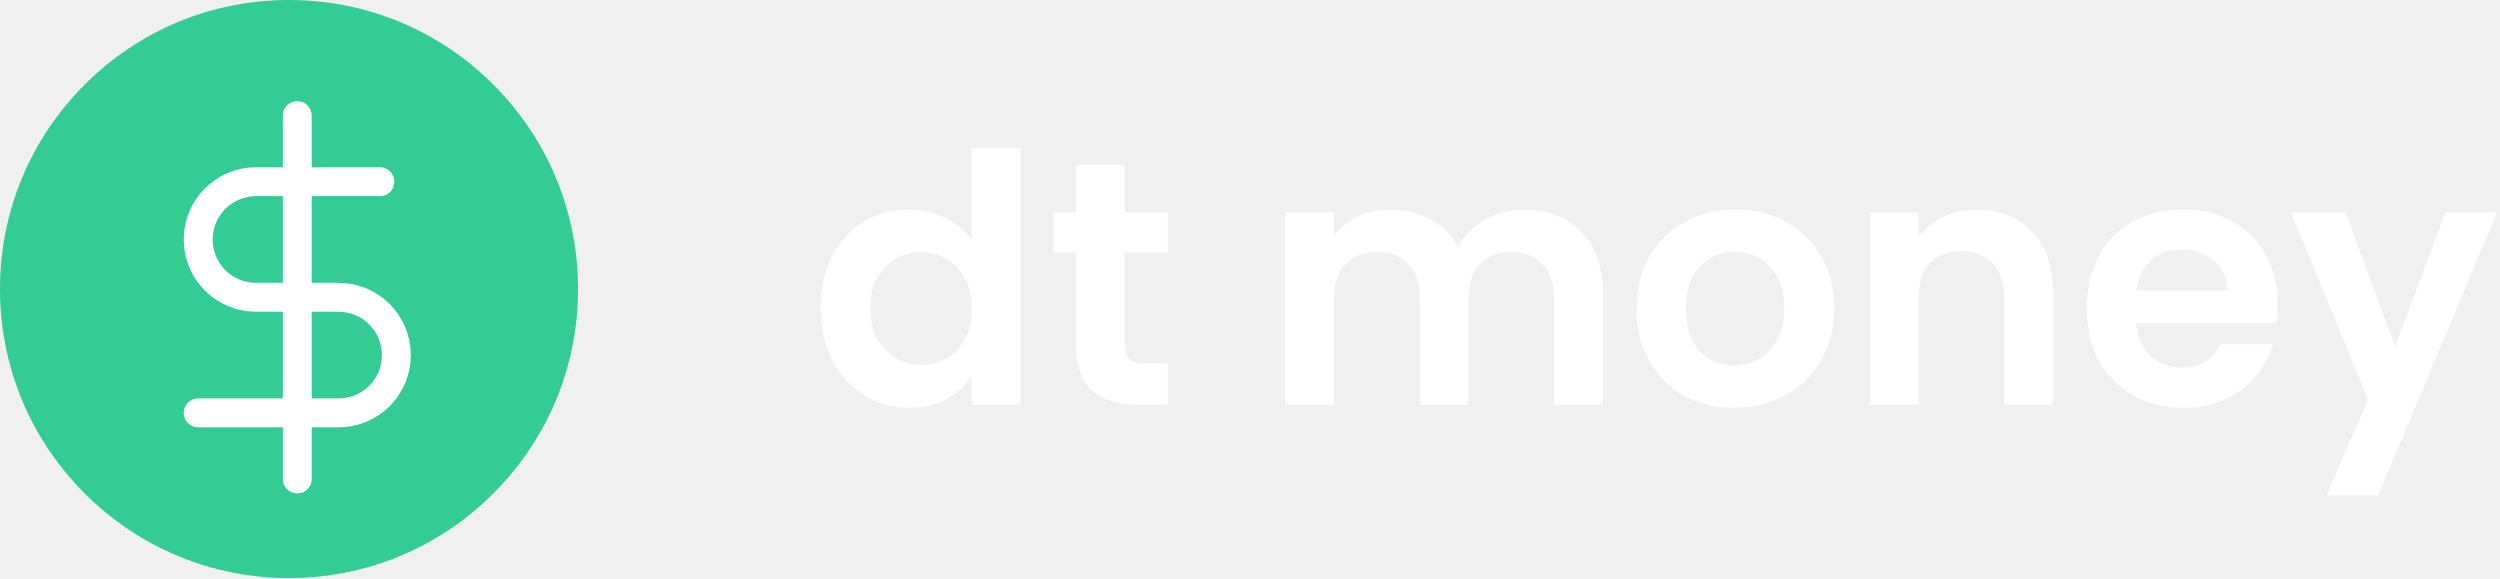
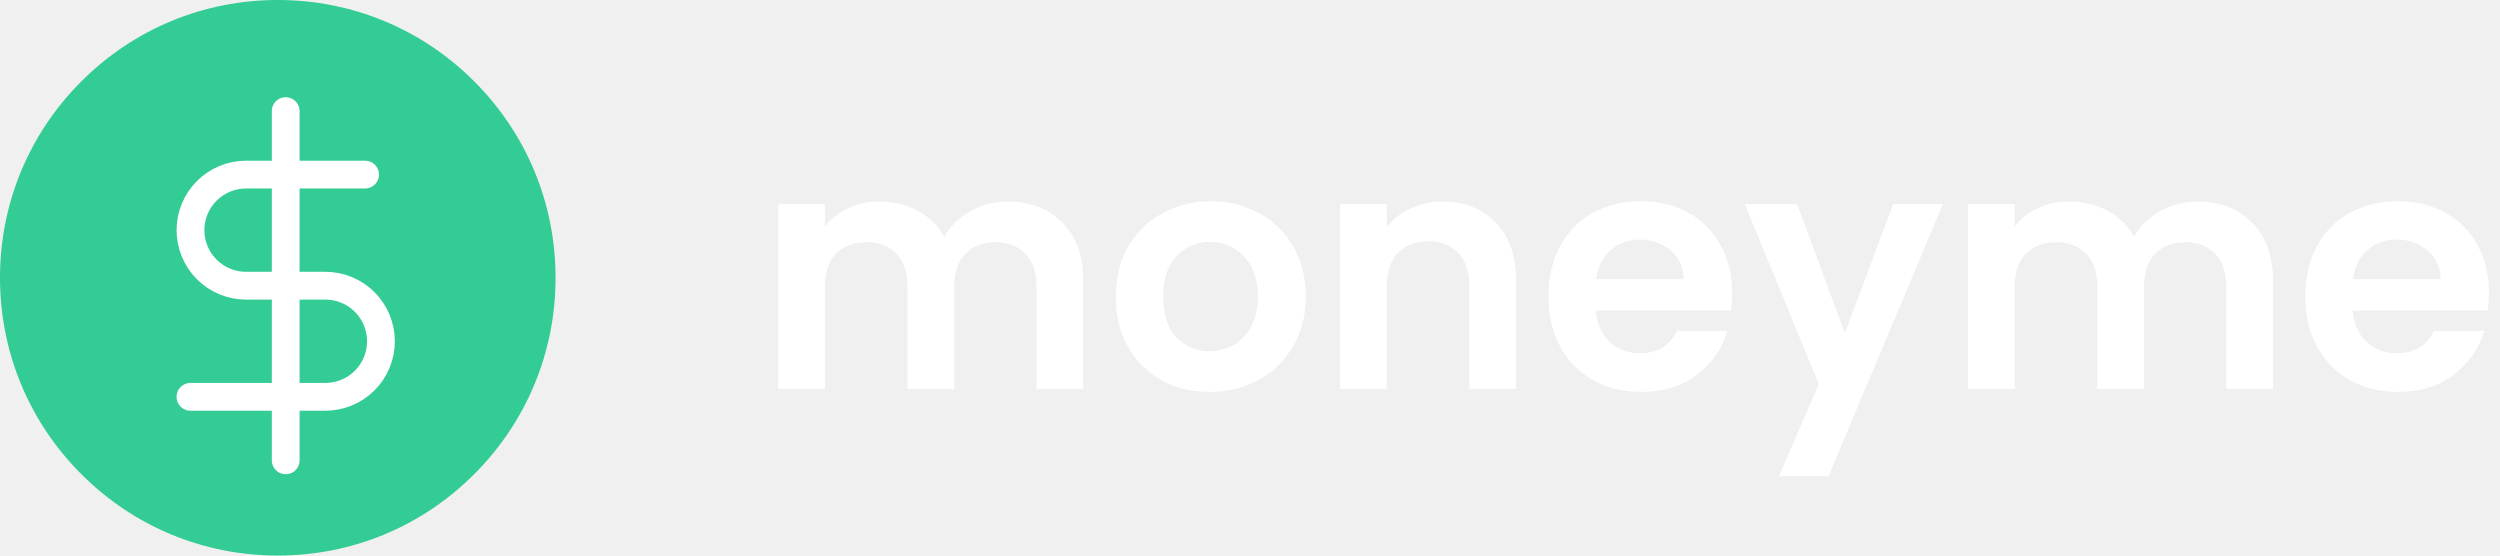
- <svg xmlns="http://www.w3.org/2000/svg" width="173" height="40" viewBox="0 0 173 40" fill="none">
-   <path d="M56.792 21.304C56.792 19.96 57.056 18.768 57.584 17.728C58.128 16.688 58.864 15.888 59.792 15.328C60.72 14.768 61.752 14.488 62.888 14.488C63.752 14.488 64.576 14.68 65.36 15.064C66.144 15.432 66.768 15.928 67.232 16.552V10.24H70.64V28H67.232V26.032C66.816 26.688 66.232 27.216 65.48 27.616C64.728 28.016 63.856 28.216 62.864 28.216C61.744 28.216 60.72 27.928 59.792 27.352C58.864 26.776 58.128 25.968 57.584 24.928C57.056 23.872 56.792 22.664 56.792 21.304ZM67.256 21.352C67.256 20.536 67.096 19.84 66.776 19.264C66.456 18.672 66.024 18.224 65.48 17.92C64.936 17.6 64.352 17.44 63.728 17.44C63.104 17.44 62.528 17.592 62 17.896C61.472 18.2 61.04 18.648 60.704 19.24C60.384 19.816 60.224 20.504 60.224 21.304C60.224 22.104 60.384 22.808 60.704 23.416C61.04 24.008 61.472 24.464 62 24.784C62.544 25.104 63.12 25.264 63.728 25.264C64.352 25.264 64.936 25.112 65.48 24.808C66.024 24.488 66.456 24.04 66.776 23.464C67.096 22.872 67.256 22.168 67.256 21.352Z" fill="white" />
-   <path d="M77.834 17.464V23.896C77.834 24.344 77.938 24.672 78.146 24.88C78.37 25.072 78.738 25.168 79.25 25.168H80.81V28H78.698C75.866 28 74.45 26.624 74.45 23.872V17.464H72.866V14.704H74.45V11.416H77.834V14.704H80.81V17.464H77.834Z" fill="white" />
-   <path d="M105.457 14.512C107.089 14.512 108.401 15.016 109.393 16.024C110.401 17.016 110.905 18.408 110.905 20.2V28H107.545V20.656C107.545 19.616 107.281 18.824 106.753 18.28C106.225 17.72 105.505 17.44 104.593 17.44C103.681 17.44 102.953 17.72 102.409 18.28C101.881 18.824 101.617 19.616 101.617 20.656V28H98.257V20.656C98.257 19.616 97.993 18.824 97.465 18.28C96.937 17.72 96.217 17.44 95.305 17.44C94.377 17.44 93.641 17.72 93.097 18.28C92.569 18.824 92.305 19.616 92.305 20.656V28H88.945V14.704H92.305V16.312C92.737 15.752 93.289 15.312 93.961 14.992C94.649 14.672 95.401 14.512 96.217 14.512C97.257 14.512 98.185 14.736 99.001 15.184C99.817 15.616 100.449 16.24 100.897 17.056C101.329 16.288 101.953 15.672 102.769 15.208C103.601 14.744 104.497 14.512 105.457 14.512Z" fill="white" />
-   <path d="M119.997 28.216C118.717 28.216 117.565 27.936 116.541 27.376C115.517 26.8 114.709 25.992 114.117 24.952C113.541 23.912 113.253 22.712 113.253 21.352C113.253 19.992 113.549 18.792 114.141 17.752C114.749 16.712 115.573 15.912 116.613 15.352C117.653 14.776 118.813 14.488 120.093 14.488C121.373 14.488 122.533 14.776 123.573 15.352C124.613 15.912 125.429 16.712 126.021 17.752C126.629 18.792 126.933 19.992 126.933 21.352C126.933 22.712 126.621 23.912 125.997 24.952C125.389 25.992 124.557 26.8 123.501 27.376C122.461 27.936 121.293 28.216 119.997 28.216ZM119.997 25.288C120.605 25.288 121.173 25.144 121.701 24.856C122.245 24.552 122.677 24.104 122.997 23.512C123.317 22.92 123.477 22.2 123.477 21.352C123.477 20.088 123.141 19.12 122.469 18.448C121.813 17.76 121.005 17.416 120.045 17.416C119.085 17.416 118.277 17.76 117.621 18.448C116.981 19.12 116.661 20.088 116.661 21.352C116.661 22.616 116.973 23.592 117.597 24.28C118.237 24.952 119.037 25.288 119.997 25.288Z" fill="white" />
-   <path d="M136.766 14.512C138.35 14.512 139.63 15.016 140.606 16.024C141.582 17.016 142.07 18.408 142.07 20.2V28H138.71V20.656C138.71 19.6 138.446 18.792 137.918 18.232C137.39 17.656 136.67 17.368 135.758 17.368C134.83 17.368 134.094 17.656 133.55 18.232C133.022 18.792 132.758 19.6 132.758 20.656V28H129.398V14.704H132.758V16.36C133.206 15.784 133.774 15.336 134.462 15.016C135.166 14.68 135.934 14.512 136.766 14.512Z" fill="white" />
-   <path d="M157.625 21.064C157.625 21.544 157.593 21.976 157.529 22.36H147.809C147.889 23.32 148.225 24.072 148.817 24.616C149.409 25.16 150.137 25.432 151.001 25.432C152.249 25.432 153.137 24.896 153.665 23.824H157.289C156.905 25.104 156.169 26.16 155.081 26.992C153.993 27.808 152.657 28.216 151.073 28.216C149.793 28.216 148.641 27.936 147.617 27.376C146.609 26.8 145.817 25.992 145.241 24.952C144.681 23.912 144.401 22.712 144.401 21.352C144.401 19.976 144.681 18.768 145.241 17.728C145.801 16.688 146.585 15.888 147.593 15.328C148.601 14.768 149.761 14.488 151.073 14.488C152.337 14.488 153.465 14.76 154.457 15.304C155.465 15.848 156.241 16.624 156.785 17.632C157.345 18.624 157.625 19.768 157.625 21.064ZM154.145 20.104C154.129 19.24 153.817 18.552 153.209 18.04C152.601 17.512 151.857 17.248 150.977 17.248C150.145 17.248 149.441 17.504 148.865 18.016C148.305 18.512 147.961 19.208 147.833 20.104H154.145Z" fill="white" />
-   <path d="M172.798 14.704L164.566 34.288H160.99L163.87 27.664L158.542 14.704H162.31L165.742 23.992L169.222 14.704H172.798Z" fill="white" />
+ <svg xmlns="http://www.w3.org/2000/svg" width="180" height="40" viewBox="0 0 180 40" fill="none">
+   <path d="M72.543 14.512C74.175 14.512 75.487 15.016 76.479 16.024C77.487 17.016 77.991 18.408 77.991 20.2V28H74.631V20.656C74.631 19.616 74.367 18.824 73.839 18.28C73.311 17.72 72.591 17.44 71.679 17.44C70.767 17.44 70.039 17.72 69.495 18.28C68.967 18.824 68.703 19.616 68.703 20.656V28H65.343V20.656C65.343 19.616 65.079 18.824 64.551 18.28C64.023 17.72 63.303 17.44 62.391 17.44C61.463 17.44 60.727 17.72 60.183 18.28C59.655 18.824 59.391 19.616 59.391 20.656V28H56.031V14.704H59.391V16.312C59.823 15.752 60.375 15.312 61.047 14.992C61.735 14.672 62.487 14.512 63.303 14.512C64.343 14.512 65.271 14.736 66.087 15.184C66.903 15.616 67.535 16.24 67.983 17.056C68.415 16.288 69.039 15.672 69.855 15.208C70.687 14.744 71.583 14.512 72.543 14.512ZM87.083 28.216C85.803 28.216 84.651 27.936 83.627 27.376C82.603 26.8 81.795 25.992 81.203 24.952C80.627 23.912 80.339 22.712 80.339 21.352C80.339 19.992 80.635 18.792 81.227 17.752C81.835 16.712 82.659 15.912 83.699 15.352C84.739 14.776 85.899 14.488 87.179 14.488C88.459 14.488 89.619 14.776 90.659 15.352C91.699 15.912 92.515 16.712 93.107 17.752C93.715 18.792 94.019 19.992 94.019 21.352C94.019 22.712 93.707 23.912 93.083 24.952C92.475 25.992 91.643 26.8 90.587 27.376C89.547 27.936 88.379 28.216 87.083 28.216ZM87.083 25.288C87.691 25.288 88.259 25.144 88.787 24.856C89.331 24.552 89.763 24.104 90.083 23.512C90.403 22.92 90.563 22.2 90.563 21.352C90.563 20.088 90.227 19.12 89.555 18.448C88.899 17.76 88.091 17.416 87.131 17.416C86.171 17.416 85.363 17.76 84.707 18.448C84.067 19.12 83.747 20.088 83.747 21.352C83.747 22.616 84.059 23.592 84.683 24.28C85.323 24.952 86.123 25.288 87.083 25.288ZM103.852 14.512C105.436 14.512 106.716 15.016 107.692 16.024C108.668 17.016 109.156 18.408 109.156 20.2V28H105.796V20.656C105.796 19.6 105.532 18.792 105.004 18.232C104.476 17.656 103.756 17.368 102.844 17.368C101.916 17.368 101.18 17.656 100.636 18.232C100.108 18.792 99.844 19.6 99.844 20.656V28H96.484V14.704H99.844V16.36C100.292 15.784 100.86 15.336 101.548 15.016C102.252 14.68 103.02 14.512 103.852 14.512ZM124.711 21.064C124.711 21.544 124.679 21.976 124.615 22.36H114.895C114.975 23.32 115.311 24.072 115.903 24.616C116.495 25.16 117.223 25.432 118.087 25.432C119.335 25.432 120.223 24.896 120.751 23.824H124.375C123.991 25.104 123.255 26.16 122.167 26.992C121.079 27.808 119.743 28.216 118.159 28.216C116.879 28.216 115.727 27.936 114.703 27.376C113.695 26.8 112.903 25.992 112.327 24.952C111.767 23.912 111.487 22.712 111.487 21.352C111.487 19.976 111.767 18.768 112.327 17.728C112.887 16.688 113.671 15.888 114.679 15.328C115.687 14.768 116.847 14.488 118.159 14.488C119.423 14.488 120.551 14.76 121.543 15.304C122.551 15.848 123.327 16.624 123.871 17.632C124.431 18.624 124.711 19.768 124.711 21.064ZM121.231 20.104C121.215 19.24 120.903 18.552 120.295 18.04C119.687 17.512 118.943 17.248 118.063 17.248C117.231 17.248 116.527 17.504 115.951 18.016C115.391 18.512 115.047 19.208 114.919 20.104H121.231ZM139.884 14.704L131.652 34.288H128.076L130.956 27.664L125.628 14.704H129.396L132.828 23.992L136.308 14.704H139.884ZM158.207 14.512C159.839 14.512 161.151 15.016 162.143 16.024C163.151 17.016 163.655 18.408 163.655 20.2V28H160.295V20.656C160.295 19.616 160.031 18.824 159.503 18.28C158.975 17.72 158.255 17.44 157.343 17.44C156.431 17.44 155.703 17.72 155.159 18.28C154.631 18.824 154.367 19.616 154.367 20.656V28H151.007V20.656C151.007 19.616 150.743 18.824 150.215 18.28C149.687 17.72 148.967 17.44 148.055 17.44C147.127 17.44 146.391 17.72 145.847 18.28C145.319 18.824 145.055 19.616 145.055 20.656V28H141.695V14.704H145.055V16.312C145.487 15.752 146.039 15.312 146.711 14.992C147.399 14.672 148.151 14.512 148.967 14.512C150.007 14.512 150.935 14.736 151.751 15.184C152.567 15.616 153.199 16.24 153.647 17.056C154.079 16.288 154.703 15.672 155.519 15.208C156.351 14.744 157.247 14.512 158.207 14.512ZM179.204 21.064C179.204 21.544 179.172 21.976 179.108 22.36H169.388C169.468 23.32 169.804 24.072 170.396 24.616C170.988 25.16 171.716 25.432 172.58 25.432C173.828 25.432 174.716 24.896 175.244 23.824H178.868C178.484 25.104 177.748 26.16 176.66 26.992C175.572 27.808 174.236 28.216 172.652 28.216C171.372 28.216 170.22 27.936 169.196 27.376C168.188 26.8 167.396 25.992 166.82 24.952C166.26 23.912 165.979 22.712 165.979 21.352C165.979 19.976 166.26 18.768 166.82 17.728C167.38 16.688 168.164 15.888 169.172 15.328C170.18 14.768 171.34 14.488 172.652 14.488C173.916 14.488 175.044 14.76 176.036 15.304C177.044 15.848 177.82 16.624 178.364 17.632C178.924 18.624 179.204 19.768 179.204 21.064ZM175.724 20.104C175.708 19.24 175.396 18.552 174.788 18.04C174.18 17.512 173.436 17.248 172.556 17.248C171.724 17.248 171.02 17.504 170.444 18.016C169.884 18.512 169.54 19.208 169.412 20.104H175.724Z" fill="white" />
  <path d="M34.142 5.858C30.365 2.08 25.342 0 20 0C14.658 0 9.635 2.08 5.858 5.858C2.08 9.635 0 14.658 0 20C0 25.342 2.08 30.365 5.858 34.142C9.635 37.92 14.658 40 20 40C25.342 40 30.365 37.92 34.142 34.142C37.92 30.365 40 25.342 40 20C40 14.658 37.92 9.635 34.142 5.858Z" fill="#33CC95" />
  <g clip-path="url(#clip0)">
    <path d="M20.571 8V33.143" stroke="white" stroke-width="2" stroke-linecap="round" stroke-linejoin="round" />
    <path d="M26.286 12.571H17.714C16.653 12.571 15.636 12.993 14.886 13.743C14.136 14.493 13.714 15.511 13.714 16.571C13.714 17.632 14.136 18.65 14.886 19.4C15.636 20.15 16.653 20.571 17.714 20.571H23.429C24.489 20.571 25.507 20.993 26.257 21.743C27.007 22.493 27.429 23.511 27.429 24.571C27.429 25.632 27.007 26.65 26.257 27.4C25.507 28.15 24.489 28.571 23.429 28.571H13.714" stroke="white" stroke-width="2" stroke-linecap="round" stroke-linejoin="round" />
  </g>
  <defs>
    <clipPath id="clip0">
      <rect width="27.429" height="27.429" fill="white" transform="translate(6.85715 6.85714)" />
    </clipPath>
  </defs>
</svg>
